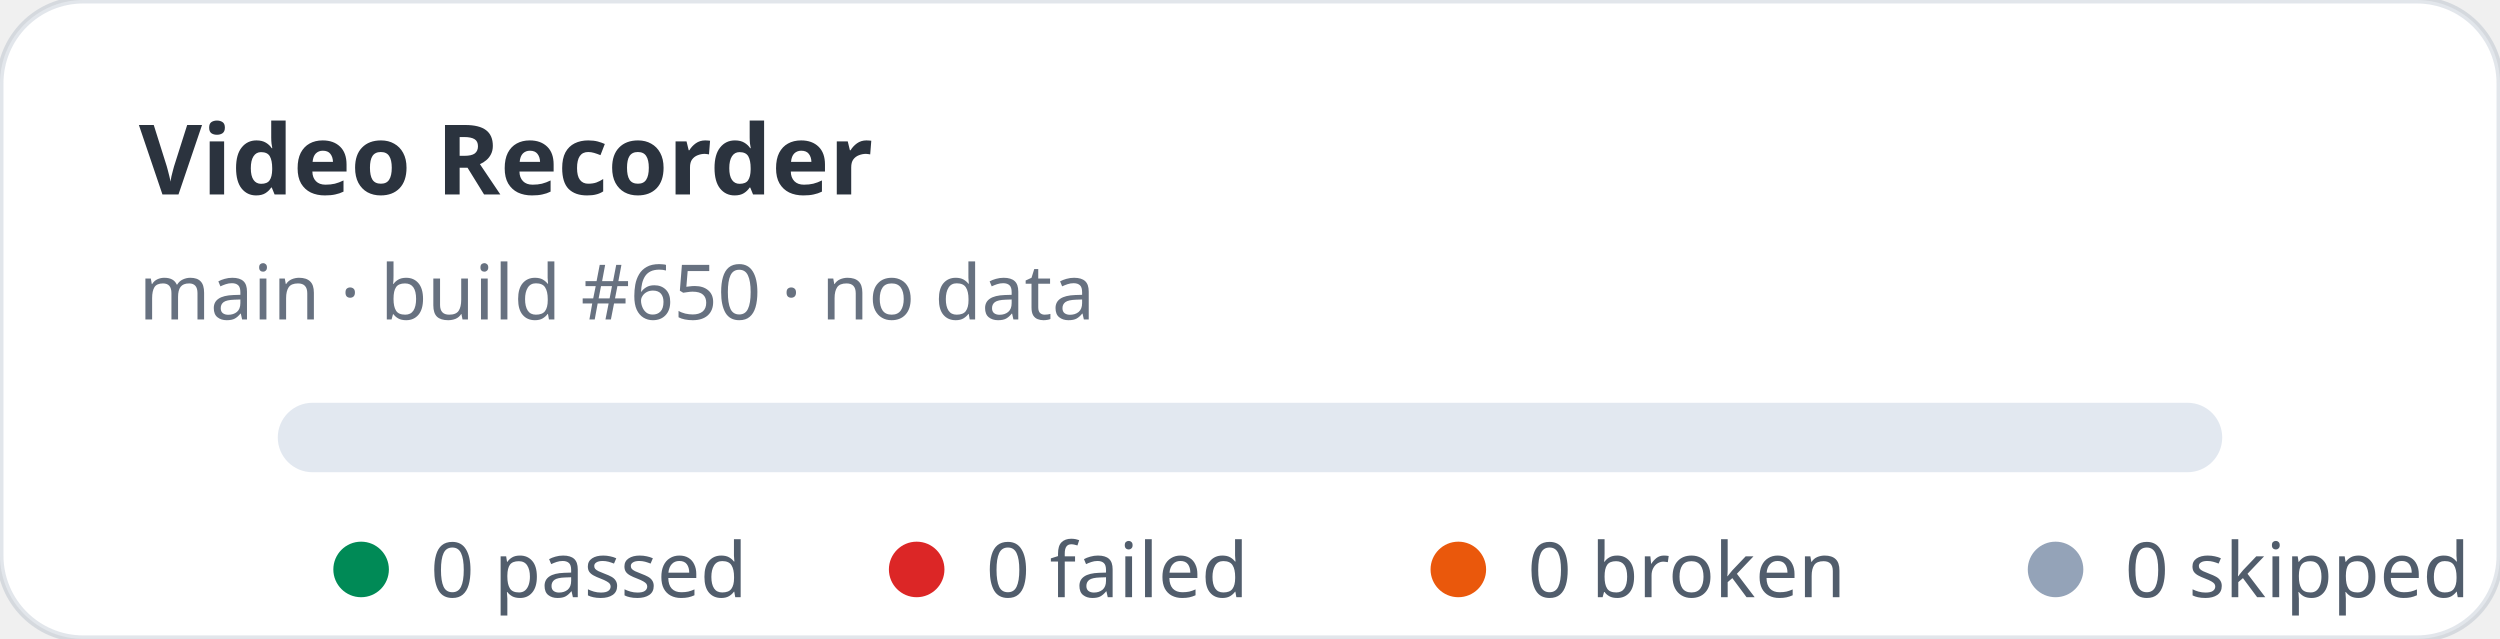
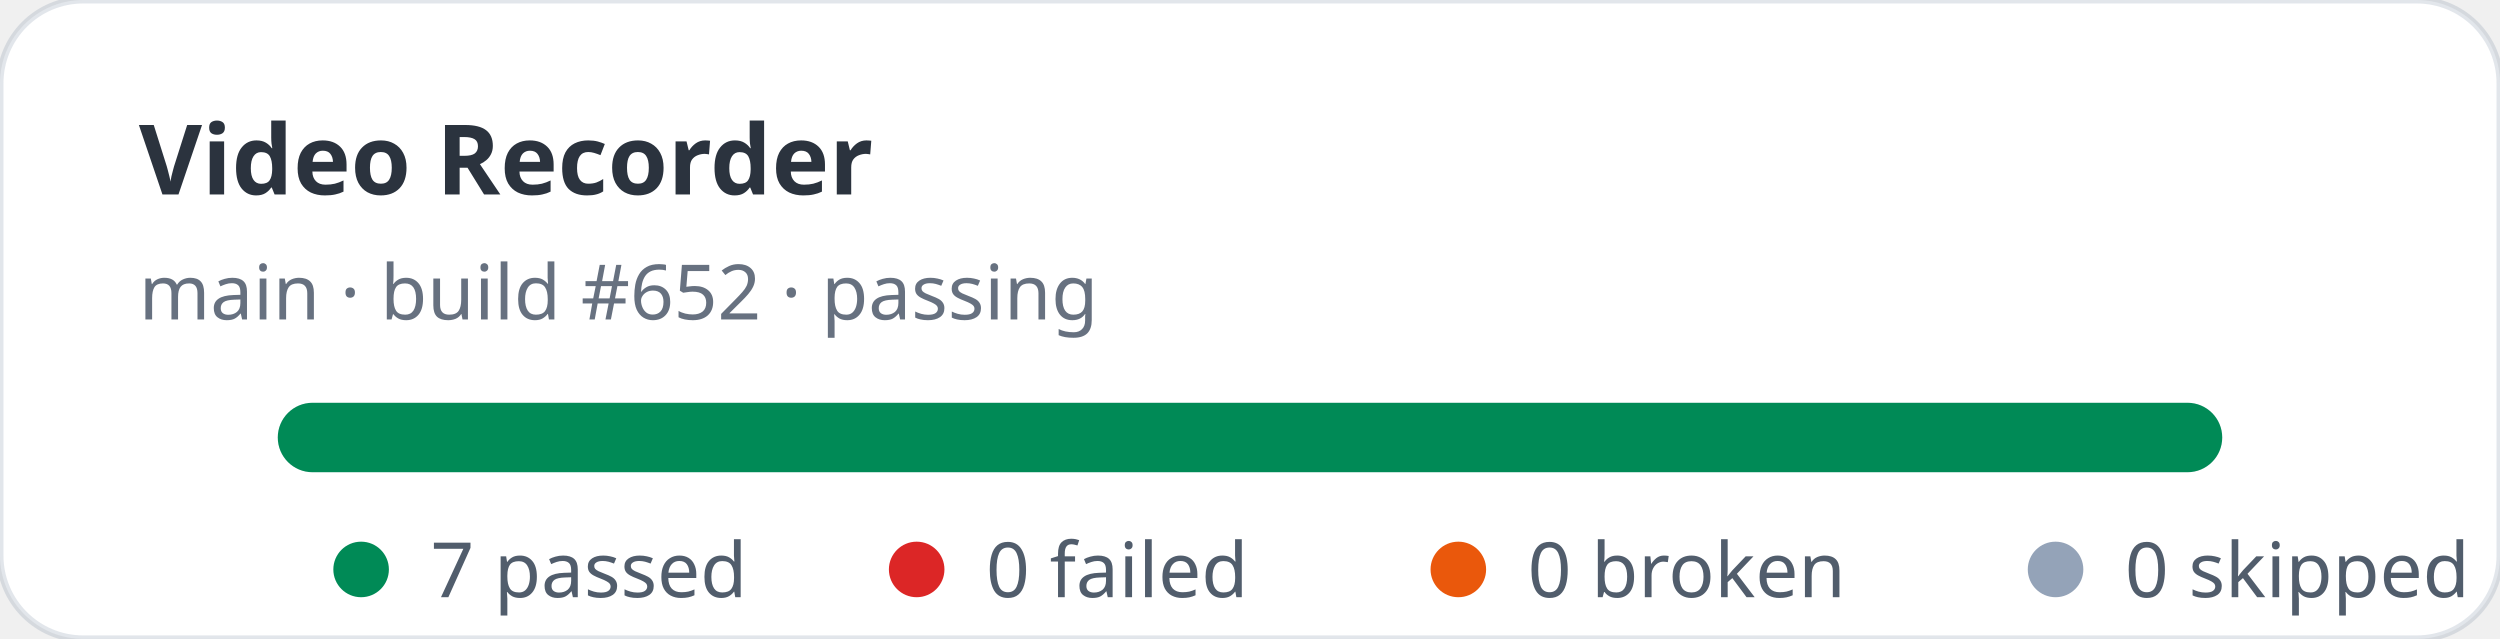
- <svg xmlns="http://www.w3.org/2000/svg" width="360" height="92" viewBox="0 0 360 92" role="img" aria-label="Video Recorder stats: 0 passed, 0 failed">
+ <svg xmlns="http://www.w3.org/2000/svg" width="360" height="92" viewBox="0 0 360 92" role="img" aria-label="Video Recorder stats: 7 passed, 0 failed">
  <rect width="360" height="92" rx="12" fill="#ffffff" stroke="rgba(11,48,86,0.12)" />
  <text x="20" y="28" fill="rgba(1,10,24,0.83)" font-family="ui-sans-serif,system-ui,sans-serif" font-size="14" font-weight="700">Video Recorder</text>
-   <text x="20" y="46" fill="rgba(2,19,44,0.6)" font-family="ui-sans-serif,system-ui,sans-serif" font-size="11">main · build #650 · no data</text>
+   <text x="20" y="46" fill="rgba(2,19,44,0.6)" font-family="ui-sans-serif,system-ui,sans-serif" font-size="11">main · build #652 · passing</text>
  <rect x="40" y="58" width="280" height="10" rx="5" fill="#e2e8f0" />
+   <rect x="40" y="58" width="280" height="10" rx="5" fill="#008a56" />
  <g font-family="ui-sans-serif,system-ui,sans-serif" font-size="11" fill="rgba(1,18,40,0.68)">
    <circle cx="52" cy="82" r="4" fill="#008a56" />
-     <text x="62" y="86">0 passed</text>
+     <text x="62" y="86">7 passed</text>
    <circle cx="132" cy="82" r="4" fill="#dc2626" />
    <text x="142" y="86">0 failed</text>
    <circle cx="210" cy="82" r="4" fill="#ea580c" />
    <text x="220" y="86">0 broken</text>
    <circle cx="296" cy="82" r="4" fill="#94a3b8" />
    <text x="306" y="86">0 skipped</text>
  </g>
</svg>
